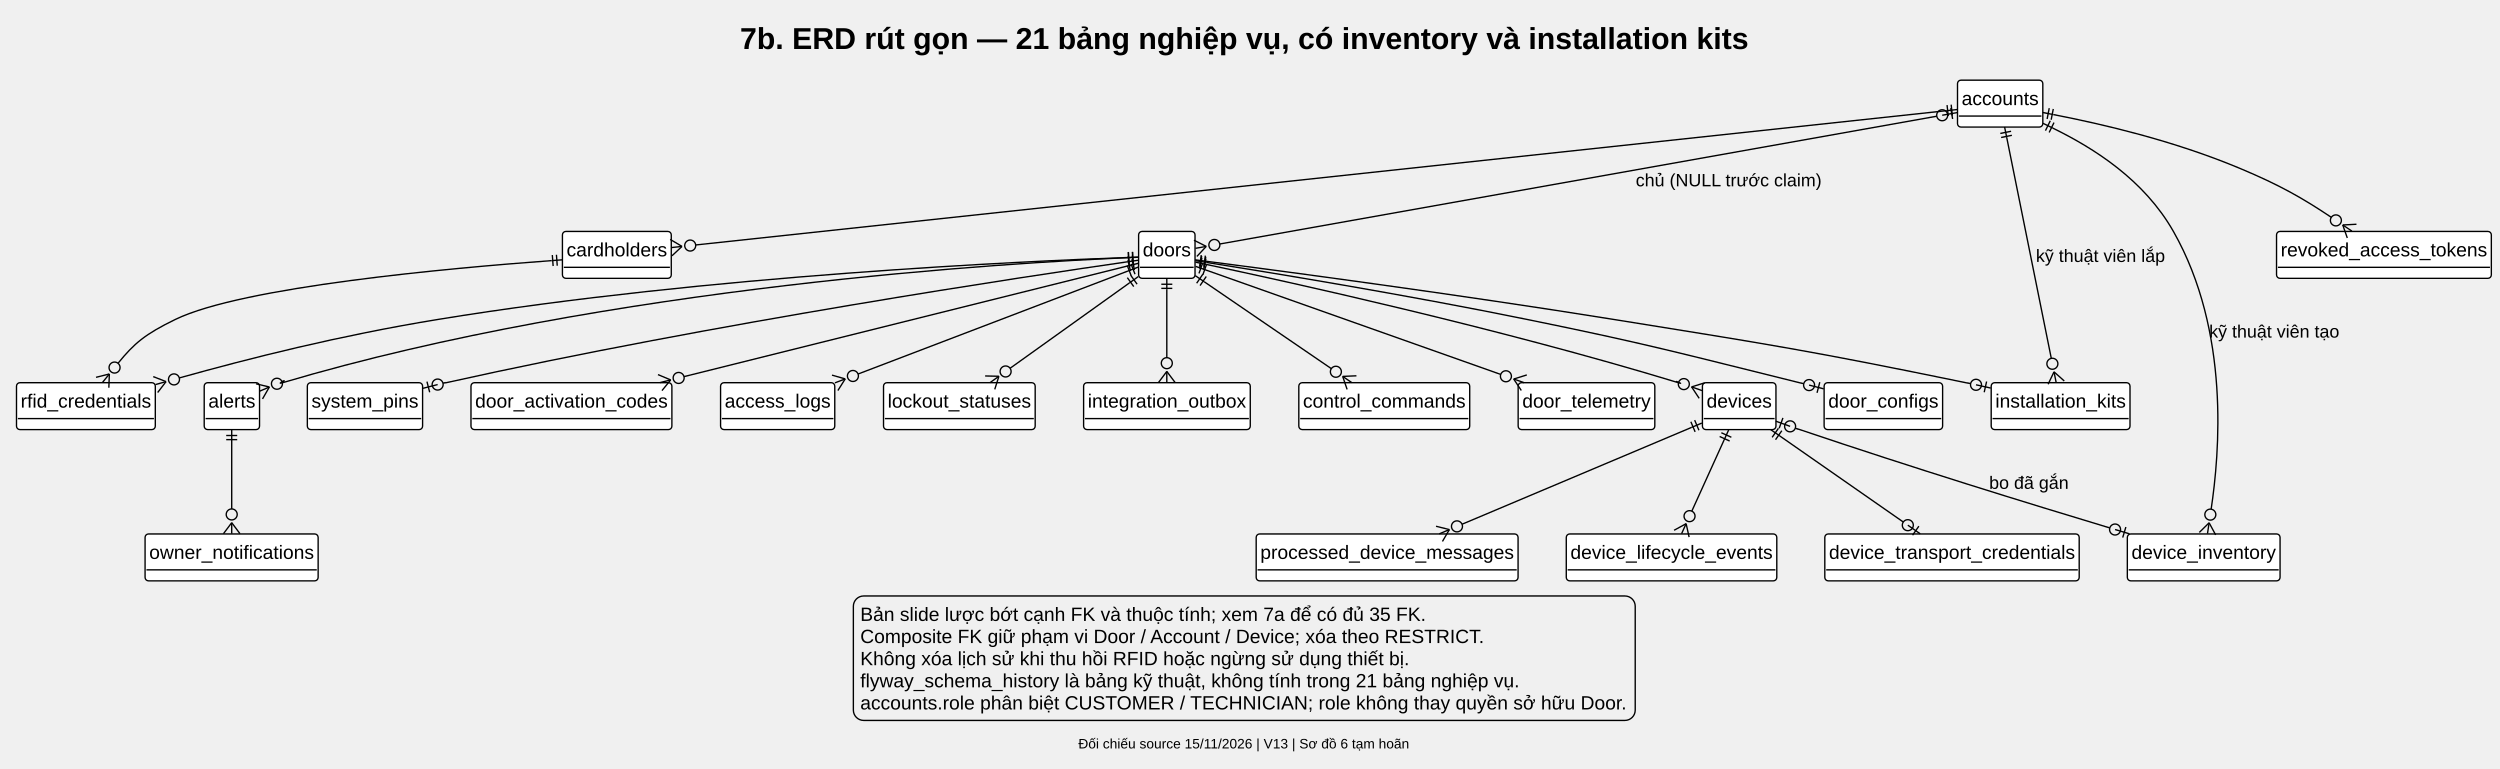
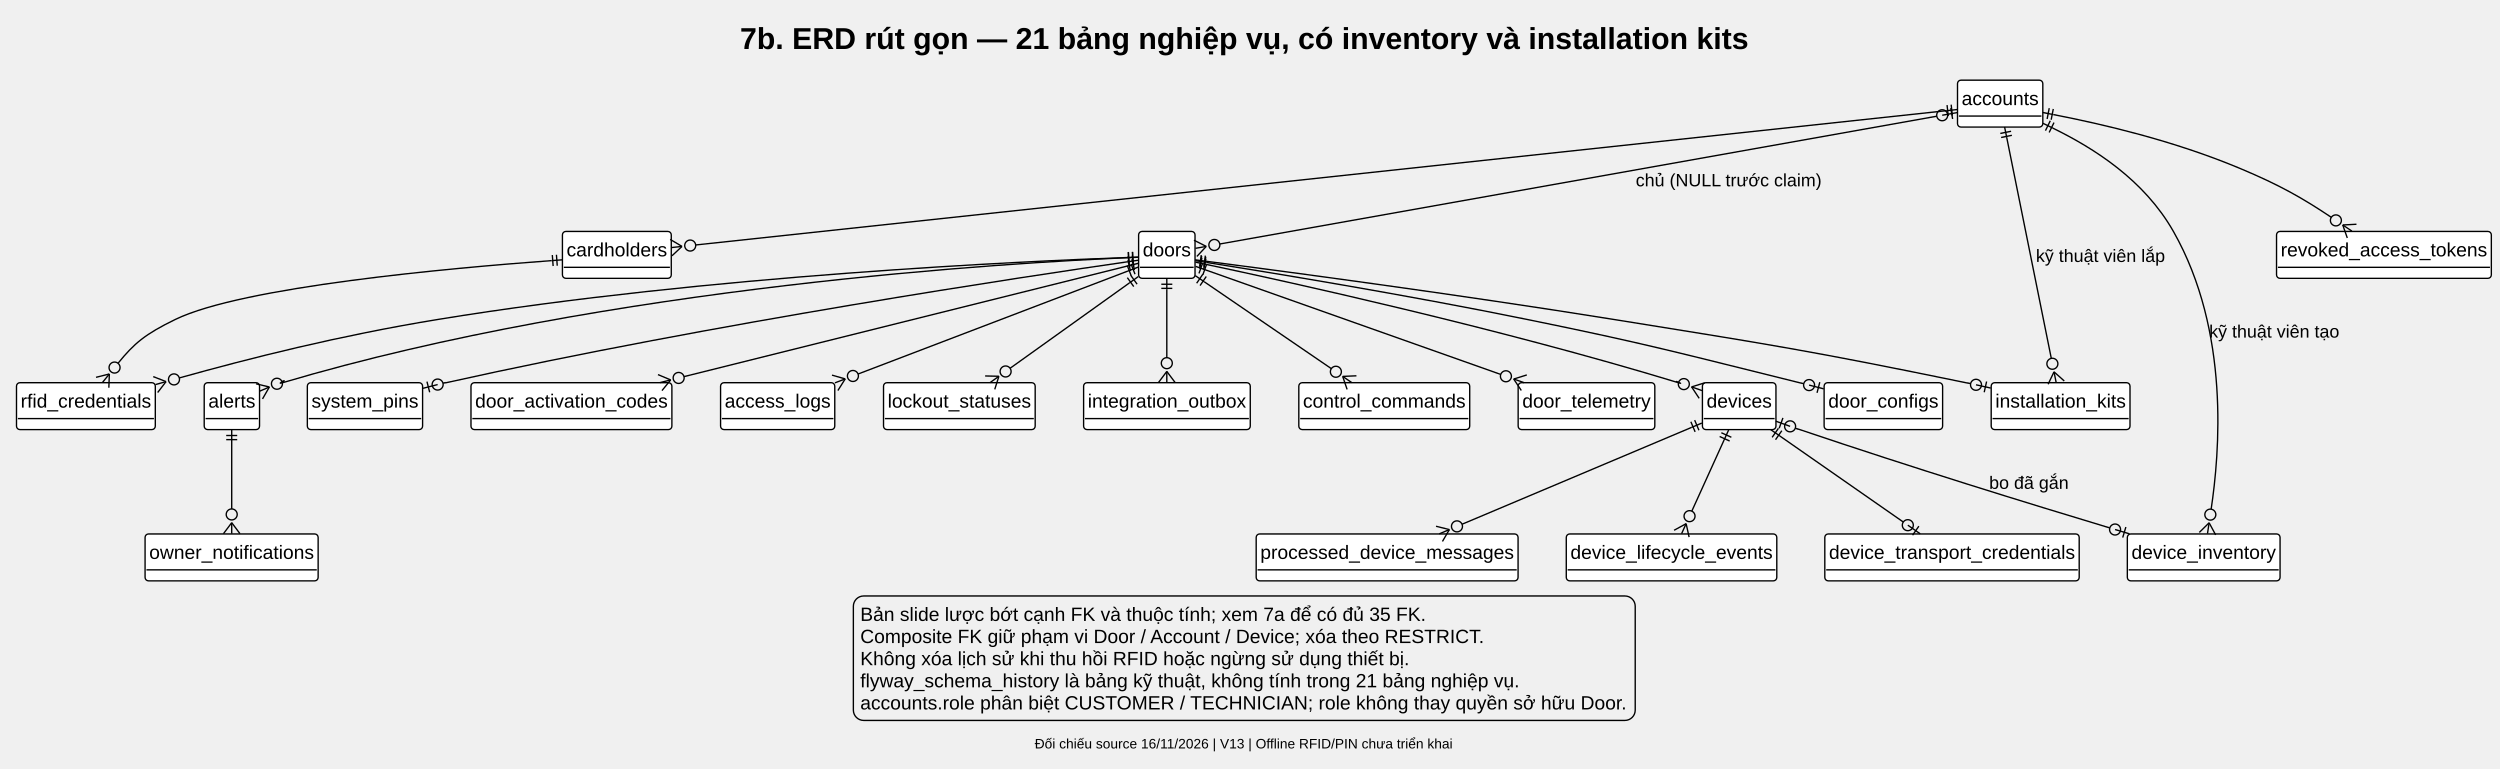
<svg xmlns="http://www.w3.org/2000/svg" contentStyleType="text/css" data-diagram-type="CLASS" height="559px" preserveAspectRatio="none" style="width:1818px;height:559px;background:#FFFFFF;" version="1.1" viewBox="0 0 1818 559" width="1818px" zoomAndPan="magnify">
  <defs />
  <g>
    <text fill="#000000" font-family="Arial" font-size="22" font-weight="bold" lengthAdjust="spacing" textLength="733.444" x="538.127" y="35.636">7b. ERD rút gọn — 21 bảng nghiệp vụ, có inventory và installation kits</text>
    <g class="entity" data-entity="accounts" data-source-line="8" data-uid="ent0002" id="entity_accounts">
      <rect fill="#FFFFFF" height="34.099" rx="2.5" ry="2.5" style="stroke:#000000;stroke-width:1;" width="62.034" x="1423.5" y="58.298" />
      <text fill="#000000" font-family="Arial" font-size="14" lengthAdjust="spacing" textLength="56.034" x="1426.5" y="76.43">accounts</text>
      <line style="stroke:#000000;stroke-width:1;" x1="1424.5" x2="1484.534" y1="84.397" y2="84.397" />
    </g>
    <g class="entity" data-entity="cardholders" data-source-line="9" data-uid="ent0003" id="entity_cardholders">
      <rect fill="#FFFFFF" height="34.099" rx="2.5" ry="2.5" style="stroke:#000000;stroke-width:1;" width="79.151" x="409" y="168.298" />
      <text fill="#000000" font-family="Arial" font-size="14" lengthAdjust="spacing" textLength="73.151" x="412" y="186.43">cardholders</text>
      <line style="stroke:#000000;stroke-width:1;" x1="410" x2="487.151" y1="194.397" y2="194.397" />
    </g>
    <g class="entity" data-entity="doors" data-source-line="10" data-uid="ent0004" id="entity_doors">
      <rect fill="#FFFFFF" height="34.099" rx="2.5" ry="2.5" style="stroke:#000000;stroke-width:1;" width="41.02" x="828" y="168.298" />
      <text fill="#000000" font-family="Arial" font-size="14" lengthAdjust="spacing" textLength="35.02" x="831" y="186.43">doors</text>
      <line style="stroke:#000000;stroke-width:1;" x1="829" x2="868.02" y1="194.397" y2="194.397" />
    </g>
    <g class="entity" data-entity="devices" data-source-line="11" data-uid="ent0005" id="entity_devices">
      <rect fill="#FFFFFF" height="34.099" rx="2.5" ry="2.5" style="stroke:#000000;stroke-width:1;" width="53.469" x="1238" y="278.298" />
      <text fill="#000000" font-family="Arial" font-size="14" lengthAdjust="spacing" textLength="47.469" x="1241" y="296.43">devices</text>
      <line style="stroke:#000000;stroke-width:1;" x1="1239" x2="1290.469" y1="304.397" y2="304.397" />
    </g>
    <g class="entity" data-entity="rfid_credentials" data-source-line="12" data-uid="ent0006" id="entity_rfid_credentials">
      <rect fill="#FFFFFF" height="34.099" rx="2.5" ry="2.5" style="stroke:#000000;stroke-width:1;" width="100.938" x="12" y="278.298" />
      <text fill="#000000" font-family="Arial" font-size="14" lengthAdjust="spacing" textLength="94.938" x="15" y="296.43">rfid_credentials</text>
      <line style="stroke:#000000;stroke-width:1;" x1="13" x2="111.938" y1="304.397" y2="304.397" />
    </g>
    <g class="entity" data-entity="door_configs" data-source-line="13" data-uid="ent0007" id="entity_door_configs">
      <rect fill="#FFFFFF" height="34.099" rx="2.5" ry="2.5" style="stroke:#000000;stroke-width:1;" width="86.165" x="1326.5" y="278.298" />
      <text fill="#000000" font-family="Arial" font-size="14" lengthAdjust="spacing" textLength="80.165" x="1329.5" y="296.43">door_configs</text>
      <line style="stroke:#000000;stroke-width:1;" x1="1327.5" x2="1411.665" y1="304.397" y2="304.397" />
    </g>
    <g class="entity" data-entity="system_pins" data-source-line="14" data-uid="ent0008" id="entity_system_pins">
      <rect fill="#FFFFFF" height="34.099" rx="2.5" ry="2.5" style="stroke:#000000;stroke-width:1;" width="83.807" x="223.5" y="278.298" />
      <text fill="#000000" font-family="Arial" font-size="14" lengthAdjust="spacing" textLength="77.807" x="226.5" y="296.43">system_pins</text>
      <line style="stroke:#000000;stroke-width:1;" x1="224.5" x2="306.307" y1="304.397" y2="304.397" />
    </g>
    <g class="entity" data-entity="door_activation_codes" data-source-line="15" data-uid="ent0009" id="entity_door_activation_codes">
      <rect fill="#FFFFFF" height="34.099" rx="2.5" ry="2.5" style="stroke:#000000;stroke-width:1;" width="146.096" x="342.5" y="278.298" />
      <text fill="#000000" font-family="Arial" font-size="14" lengthAdjust="spacing" textLength="140.096" x="345.5" y="296.43">door_activation_codes</text>
      <line style="stroke:#000000;stroke-width:1;" x1="343.5" x2="487.596" y1="304.397" y2="304.397" />
    </g>
    <g class="entity" data-entity="device_lifecycle_events" data-source-line="16" data-uid="ent0010" id="entity_device_lifecycle_events">
      <rect fill="#FFFFFF" height="34.099" rx="2.5" ry="2.5" style="stroke:#000000;stroke-width:1;" width="153.082" x="1139" y="388.298" />
      <text fill="#000000" font-family="Arial" font-size="14" lengthAdjust="spacing" textLength="147.082" x="1142" y="406.43">device_lifecycle_events</text>
      <line style="stroke:#000000;stroke-width:1;" x1="1140" x2="1291.082" y1="414.397" y2="414.397" />
    </g>
    <g class="entity" data-entity="access_logs" data-source-line="17" data-uid="ent0011" id="entity_access_logs">
      <rect fill="#FFFFFF" height="34.099" rx="2.5" ry="2.5" style="stroke:#000000;stroke-width:1;" width="83.041" x="524" y="278.298" />
      <text fill="#000000" font-family="Arial" font-size="14" lengthAdjust="spacing" textLength="77.041" x="527" y="296.43">access_logs</text>
      <line style="stroke:#000000;stroke-width:1;" x1="525" x2="606.041" y1="304.397" y2="304.397" />
    </g>
    <g class="entity" data-entity="lockout_statuses" data-source-line="18" data-uid="ent0012" id="entity_lockout_statuses">
      <rect fill="#FFFFFF" height="34.099" rx="2.5" ry="2.5" style="stroke:#000000;stroke-width:1;" width="110.282" x="642.5" y="278.298" />
      <text fill="#000000" font-family="Arial" font-size="14" lengthAdjust="spacing" textLength="104.282" x="645.5" y="296.43">lockout_statuses</text>
      <line style="stroke:#000000;stroke-width:1;" x1="643.5" x2="751.782" y1="304.397" y2="304.397" />
    </g>
    <g class="entity" data-entity="alerts" data-source-line="19" data-uid="ent0013" id="entity_alerts">
      <rect fill="#FFFFFF" height="34.099" rx="2.5" ry="2.5" style="stroke:#000000;stroke-width:1;" width="40.234" x="148.5" y="278.298" />
      <text fill="#000000" font-family="Arial" font-size="14" lengthAdjust="spacing" textLength="34.234" x="151.5" y="296.43">alerts</text>
      <line style="stroke:#000000;stroke-width:1;" x1="149.5" x2="187.734" y1="304.397" y2="304.397" />
    </g>
    <g class="entity" data-entity="revoked_access_tokens" data-source-line="20" data-uid="ent0014" id="entity_revoked_access_tokens">
      <rect fill="#FFFFFF" height="34.099" rx="2.5" ry="2.5" style="stroke:#000000;stroke-width:1;" width="156.199" x="1655.5" y="168.298" />
      <text fill="#000000" font-family="Arial" font-size="14" lengthAdjust="spacing" textLength="150.199" x="1658.5" y="186.43">revoked_access_tokens</text>
      <line style="stroke:#000000;stroke-width:1;" x1="1656.5" x2="1810.699" y1="194.397" y2="194.397" />
    </g>
    <g class="entity" data-entity="integration_outbox" data-source-line="21" data-uid="ent0015" id="entity_integration_outbox">
      <rect fill="#FFFFFF" height="34.099" rx="2.5" ry="2.5" style="stroke:#000000;stroke-width:1;" width="121.199" x="788" y="278.298" />
      <text fill="#000000" font-family="Arial" font-size="14" lengthAdjust="spacing" textLength="115.199" x="791" y="296.43">integration_outbox</text>
      <line style="stroke:#000000;stroke-width:1;" x1="789" x2="908.199" y1="304.397" y2="304.397" />
    </g>
    <g class="entity" data-entity="owner_notifications" data-source-line="22" data-uid="ent0016" id="entity_owner_notifications">
      <rect fill="#FFFFFF" height="34.099" rx="2.5" ry="2.5" style="stroke:#000000;stroke-width:1;" width="125.848" x="105.5" y="388.298" />
      <text fill="#000000" font-family="Arial" font-size="14" lengthAdjust="spacing" textLength="119.848" x="108.5" y="406.43">owner_notifications</text>
      <line style="stroke:#000000;stroke-width:1;" x1="106.5" x2="230.348" y1="414.397" y2="414.397" />
    </g>
    <g class="entity" data-entity="device_transport_credentials" data-source-line="23" data-uid="ent0017" id="entity_device_transport_credentials">
      <rect fill="#FFFFFF" height="34.099" rx="2.5" ry="2.5" style="stroke:#000000;stroke-width:1;" width="184.992" x="1327" y="388.298" />
      <text fill="#000000" font-family="Arial" font-size="14" lengthAdjust="spacing" textLength="178.992" x="1330" y="406.43">device_transport_credentials</text>
      <line style="stroke:#000000;stroke-width:1;" x1="1328" x2="1510.992" y1="414.397" y2="414.397" />
    </g>
    <g class="entity" data-entity="processed_device_messages" data-source-line="24" data-uid="ent0018" id="entity_processed_device_messages">
      <rect fill="#FFFFFF" height="34.099" rx="2.5" ry="2.5" style="stroke:#000000;stroke-width:1;" width="190.44" x="913.5" y="388.298" />
      <text fill="#000000" font-family="Arial" font-size="14" lengthAdjust="spacing" textLength="184.44" x="916.5" y="406.43">processed_device_messages</text>
      <line style="stroke:#000000;stroke-width:1;" x1="914.5" x2="1102.94" y1="414.397" y2="414.397" />
    </g>
    <g class="entity" data-entity="control_commands" data-source-line="25" data-uid="ent0019" id="entity_control_commands">
      <rect fill="#FFFFFF" height="34.099" rx="2.5" ry="2.5" style="stroke:#000000;stroke-width:1;" width="124.275" x="944.5" y="278.298" />
      <text fill="#000000" font-family="Arial" font-size="14" lengthAdjust="spacing" textLength="118.275" x="947.5" y="296.43">control_commands</text>
      <line style="stroke:#000000;stroke-width:1;" x1="945.5" x2="1067.775" y1="304.397" y2="304.397" />
    </g>
    <g class="entity" data-entity="door_telemetry" data-source-line="26" data-uid="ent0020" id="entity_door_telemetry">
      <rect fill="#FFFFFF" height="34.099" rx="2.5" ry="2.5" style="stroke:#000000;stroke-width:1;" width="99.379" x="1104" y="278.298" />
      <text fill="#000000" font-family="Arial" font-size="14" lengthAdjust="spacing" textLength="93.379" x="1107" y="296.43">door_telemetry</text>
      <line style="stroke:#000000;stroke-width:1;" x1="1105" x2="1202.379" y1="304.397" y2="304.397" />
    </g>
    <g class="entity" data-entity="device_inventory" data-source-line="27" data-uid="ent0021" id="entity_device_inventory">
      <rect fill="#FFFFFF" height="34.099" rx="2.5" ry="2.5" style="stroke:#000000;stroke-width:1;" width="111.061" x="1547" y="388.298" />
      <text fill="#000000" font-family="Arial" font-size="14" lengthAdjust="spacing" textLength="105.061" x="1550" y="406.43">device_inventory</text>
      <line style="stroke:#000000;stroke-width:1;" x1="1548" x2="1657.062" y1="414.397" y2="414.397" />
    </g>
    <g class="entity" data-entity="installation_kits" data-source-line="28" data-uid="ent0022" id="entity_installation_kits">
      <rect fill="#FFFFFF" height="34.099" rx="2.5" ry="2.5" style="stroke:#000000;stroke-width:1;" width="100.938" x="1448" y="278.298" />
      <text fill="#000000" font-family="Arial" font-size="14" lengthAdjust="spacing" textLength="94.938" x="1451" y="296.43">installation_kits</text>
      <line style="stroke:#000000;stroke-width:1;" x1="1449" x2="1547.938" y1="304.397" y2="304.397" />
    </g>
    <g class="link" data-entity-1="accounts" data-entity-2="cardholders" data-source-line="29" data-uid="lnk23" id="link_accounts_cardholders">
      <path codeLine="29" d="M1415.336,80.502 C1268.166,96.302 669.717,160.546 505.897,178.136" fill="none" id="accounts-cardholders" style="stroke:#000000;stroke-width:1;" />
      <line style="stroke:#000000;stroke-width:1;" x1="1418.886" x2="1419.74" y1="76.098" y2="84.052" />
      <line style="stroke:#000000;stroke-width:1;" x1="1415.903" x2="1416.757" y1="76.418" y2="84.372" />
      <line style="stroke:#000000;stroke-width:1;" x1="1415.336" x2="1423.29" y1="80.502" y2="79.648" />
      <line style="stroke:#000000;stroke-width:1;" x1="495.954" x2="488.641" y1="179.204" y2="186.024" />
      <line style="stroke:#000000;stroke-width:1;" x1="495.954" x2="487.359" y1="179.204" y2="174.092" />
      <line style="stroke:#000000;stroke-width:1;" x1="495.954" x2="488" y1="179.204" y2="180.058" />
      <ellipse cx="501.92" cy="178.563" fill="none" rx="4" ry="4" style="stroke:#000000;stroke-width:1;" />
    </g>
    <g class="link" data-entity-1="accounts" data-entity-2="doors" data-source-line="30" data-uid="lnk24" id="link_accounts_doors">
      <path codeLine="30" d="M1408.423,84.509 C1300.333,103.769 976.971,161.4 887.021,177.43" fill="none" id="accounts-doors" style="stroke:#000000;stroke-width:1;" />
      <line style="stroke:#000000;stroke-width:1;" x1="1412.361" x2="1423.19" y1="83.808" y2="81.878" />
      <ellipse cx="1412.361" cy="83.808" fill="none" rx="4" ry="4" style="stroke:#000000;stroke-width:1;" />
      <line style="stroke:#000000;stroke-width:1;" x1="1418.55" x2="1419.954" y1="78.642" y2="86.517" />
      <line style="stroke:#000000;stroke-width:1;" x1="877.176" x2="870.353" y1="179.184" y2="186.495" />
      <line style="stroke:#000000;stroke-width:1;" x1="877.176" x2="868.247" y1="179.184" y2="174.681" />
      <line style="stroke:#000000;stroke-width:1;" x1="877.176" x2="869.3" y1="179.184" y2="180.588" />
      <ellipse cx="883.083" cy="178.132" fill="none" rx="4" ry="4" style="stroke:#000000;stroke-width:1;" />
      <text fill="#000000" font-family="Arial" font-size="13" lengthAdjust="spacing" textLength="135.694" x="1189.5" y="135.492">chủ (NULL trước claim)</text>
    </g>
    <g class="link" data-entity-1="accounts" data-entity-2="revoked_access_tokens" data-source-line="31" data-uid="lnk25" id="link_accounts_revoked_access_tokens">
      <path codeLine="31" d="M1493.362,83.348 C1528.832,90.258 1580.36,102.178 1628.5,122.298 C1658.19,134.708 1674.681,144.226 1695.331,158.047" fill="none" id="accounts-revoked_access_tokens" style="stroke:#000000;stroke-width:1;" />
      <line style="stroke:#000000;stroke-width:1;" x1="1488.671" x2="1490.201" y1="86.509" y2="78.656" />
      <line style="stroke:#000000;stroke-width:1;" x1="1491.616" x2="1493.146" y1="87.083" y2="79.23" />
      <line style="stroke:#000000;stroke-width:1;" x1="1493.362" x2="1485.51" y1="83.348" y2="81.818" />
      <line style="stroke:#000000;stroke-width:1;" x1="1703.641" x2="1713.627" y1="163.608" y2="163.071" />
      <line style="stroke:#000000;stroke-width:1;" x1="1703.641" x2="1706.953" y1="163.608" y2="173.044" />
      <line style="stroke:#000000;stroke-width:1;" x1="1703.641" x2="1710.29" y1="163.608" y2="168.058" />
      <ellipse cx="1698.655" cy="160.271" fill="none" rx="4" ry="4" style="stroke:#000000;stroke-width:1;" />
    </g>
    <g class="link" data-entity-1="accounts" data-entity-2="device_inventory" data-source-line="32" data-uid="lnk26" id="link_accounts_device_inventory">
      <path codeLine="32" d="M1492.806,93.164 C1522.686,107.784 1559.16,130.728 1580.5,168.298 C1621.96,241.288 1613.976,330.016 1607.946,370.276" fill="none" id="accounts-device_inventory" style="stroke:#000000;stroke-width:1;" />
      <line style="stroke:#000000;stroke-width:1;" x1="1487.455" x2="1490.971" y1="94.999" y2="87.813" />
      <line style="stroke:#000000;stroke-width:1;" x1="1490.15" x2="1493.666" y1="96.317" y2="89.131" />
      <line style="stroke:#000000;stroke-width:1;" x1="1492.806" x2="1485.62" y1="93.164" y2="89.648" />
      <line style="stroke:#000000;stroke-width:1;" x1="1606.465" x2="1611.214" y1="380.166" y2="388.967" />
      <line style="stroke:#000000;stroke-width:1;" x1="1606.465" x2="1599.346" y1="380.166" y2="387.189" />
      <line style="stroke:#000000;stroke-width:1;" x1="1606.465" x2="1605.28" y1="380.166" y2="388.078" />
      <ellipse cx="1607.354" cy="374.232" fill="none" rx="4" ry="4" style="stroke:#000000;stroke-width:1;" />
      <text fill="#000000" font-family="Arial" font-size="13" lengthAdjust="spacing" textLength="94.669" x="1606.5" y="245.492">kỹ thuật viên tạo</text>
    </g>
    <g class="link" data-entity-1="accounts" data-entity-2="installation_kits" data-source-line="33" data-uid="lnk27" id="link_accounts_installation_kits">
      <path codeLine="33" d="M1459.322,100.17 C1467.452,140.48 1483.56,220.263 1491.7,260.603" fill="none" id="accounts-installation_kits" style="stroke:#000000;stroke-width:1;" />
      <line style="stroke:#000000;stroke-width:1;" x1="1454.61" x2="1462.452" y1="97.04" y2="95.458" />
      <line style="stroke:#000000;stroke-width:1;" x1="1455.203" x2="1463.045" y1="99.981" y2="98.399" />
      <line style="stroke:#000000;stroke-width:1;" x1="1459.322" x2="1457.74" y1="100.17" y2="92.328" />
      <line style="stroke:#000000;stroke-width:1;" x1="1493.678" x2="1501.141" y1="270.406" y2="277.061" />
      <line style="stroke:#000000;stroke-width:1;" x1="1493.678" x2="1489.379" y1="270.406" y2="279.435" />
      <line style="stroke:#000000;stroke-width:1;" x1="1493.678" x2="1495.26" y1="270.406" y2="278.248" />
      <ellipse cx="1492.491" cy="264.524" fill="none" rx="4" ry="4" style="stroke:#000000;stroke-width:1;" />
      <text fill="#000000" font-family="Arial" font-size="13" lengthAdjust="spacing" textLength="93.945" x="1480.5" y="190.492">kỹ thuật viên lắp</text>
    </g>
    <g class="link" data-entity-1="devices" data-entity-2="device_inventory" data-source-line="34" data-uid="lnk28" id="link_devices_device_inventory">
      <path codeLine="34" d="M1305.531,311.396 C1311.161,313.426 1302.96,310.428 1308.5,312.298 C1391.84,340.478 1475.107,366.103 1534.247,383.913" fill="none" id="devices-device_inventory" style="stroke:#000000;stroke-width:1;" />
      <line style="stroke:#000000;stroke-width:1;" x1="1301.768" x2="1291.42" y1="310.039" y2="306.308" />
      <ellipse cx="1301.768" cy="310.039" fill="none" rx="4" ry="4" style="stroke:#000000;stroke-width:1;" />
      <line style="stroke:#000000;stroke-width:1;" x1="1293.826" x2="1296.54" y1="311.428" y2="303.902" />
      <line style="stroke:#000000;stroke-width:1;" x1="1538.077" x2="1548.61" y1="385.066" y2="388.238" />
      <ellipse cx="1538.077" cy="385.066" fill="none" rx="4" ry="4" style="stroke:#000000;stroke-width:1;" />
      <line style="stroke:#000000;stroke-width:1;" x1="1545.933" x2="1543.627" y1="383.254" y2="390.914" />
      <text fill="#000000" font-family="Arial" font-size="13" lengthAdjust="spacing" textLength="57.834" x="1446.5" y="355.492">bo đã gắn</text>
    </g>
    <g class="link" data-entity-1="doors" data-entity-2="installation_kits" data-source-line="35" data-uid="lnk29" id="link_doors_installation_kits">
      <path codeLine="35" d="M877.004,189.965 C928.424,196.625 1058.72,213.868 1173.5,232.298 C1287.64,250.628 1316.27,255.008 1429.5,278.298 C1435.4,279.508 1426.927,277.594 1433.047,278.954" fill="none" id="doors-installation_kits" style="stroke:#000000;stroke-width:1;" />
      <line style="stroke:#000000;stroke-width:1;" x1="872.523" x2="873.551" y1="193.418" y2="185.485" />
      <line style="stroke:#000000;stroke-width:1;" x1="875.498" x2="876.526" y1="193.804" y2="185.87" />
      <line style="stroke:#000000;stroke-width:1;" x1="877.004" x2="869.07" y1="189.965" y2="188.938" />
      <line style="stroke:#000000;stroke-width:1;" x1="1436.952" x2="1447.69" y1="279.822" y2="282.208" />
      <ellipse cx="1436.952" cy="279.822" fill="none" rx="4" ry="4" style="stroke:#000000;stroke-width:1;" />
      <line style="stroke:#000000;stroke-width:1;" x1="1444.653" x2="1442.918" y1="277.435" y2="285.245" />
    </g>
    <g class="link" data-entity-1="doors" data-entity-2="devices" data-source-line="36" data-uid="lnk30" id="link_doors_devices">
      <path codeLine="36" d="M877.107,192.272 C933.887,204.272 1088.44,238.078 1220.5,278.298 C1226.1,279.998 1215.078,275.966 1220.708,277.976" fill="none" id="doors-devices" style="stroke:#000000;stroke-width:1;" />
      <line style="stroke:#000000;stroke-width:1;" x1="872.366" x2="874.021" y1="195.358" y2="187.531" />
      <line style="stroke:#000000;stroke-width:1;" x1="875.302" x2="876.956" y1="195.979" y2="188.152" />
      <line style="stroke:#000000;stroke-width:1;" x1="877.107" x2="869.28" y1="192.272" y2="190.618" />
      <line style="stroke:#000000;stroke-width:1;" x1="1230.126" x2="1239.677" y1="281.338" y2="278.377" />
      <line style="stroke:#000000;stroke-width:1;" x1="1230.126" x2="1235.643" y1="281.338" y2="289.678" />
      <line style="stroke:#000000;stroke-width:1;" x1="1230.126" x2="1237.66" y1="281.338" y2="284.028" />
      <ellipse cx="1224.475" cy="279.321" fill="none" rx="4" ry="4" style="stroke:#000000;stroke-width:1;" />
    </g>
    <g class="link" data-entity-1="doors" data-entity-2="door_configs" data-source-line="37" data-uid="lnk31" id="link_doors_door_configs">
      <path codeLine="37" d="M877.191,190.81 C921.611,197.85 1021.13,214.088 1110.5,232.298 C1199.02,250.338 1220.8,256.608 1308.5,278.298 C1314.24,279.718 1305.748,277.489 1311.698,279.029" fill="none" id="doors-door_configs" style="stroke:#000000;stroke-width:1;" />
      <line style="stroke:#000000;stroke-width:1;" x1="872.615" x2="873.867" y1="194.135" y2="186.233" />
      <line style="stroke:#000000;stroke-width:1;" x1="875.578" x2="876.83" y1="194.604" y2="186.703" />
      <line style="stroke:#000000;stroke-width:1;" x1="877.191" x2="869.29" y1="190.81" y2="189.558" />
      <line style="stroke:#000000;stroke-width:1;" x1="1315.571" x2="1326.22" y1="280.032" y2="282.788" />
      <ellipse cx="1315.571" cy="280.032" fill="none" rx="4" ry="4" style="stroke:#000000;stroke-width:1;" />
      <line style="stroke:#000000;stroke-width:1;" x1="1323.35" x2="1321.345" y1="277.913" y2="285.658" />
    </g>
    <g class="link" data-entity-1="doors" data-entity-2="system_pins" data-source-line="38" data-uid="lnk32" id="link_doors_system_pins">
      <path codeLine="38" d="M819.972,190.37 C749.372,200.55 518.78,234.998 324.5,278.298 C319.01,279.518 327.791,277.205 322.131,278.655" fill="none" id="doors-system_pins" style="stroke:#000000;stroke-width:1;" />
      <line style="stroke:#000000;stroke-width:1;" x1="823.36" x2="824.502" y1="185.84" y2="193.758" />
      <line style="stroke:#000000;stroke-width:1;" x1="820.391" x2="821.533" y1="186.268" y2="194.186" />
      <line style="stroke:#000000;stroke-width:1;" x1="819.972" x2="827.89" y1="190.37" y2="189.228" />
      <line style="stroke:#000000;stroke-width:1;" x1="318.256" x2="307.6" y1="279.648" y2="282.378" />
      <ellipse cx="318.256" cy="279.648" fill="none" rx="4" ry="4" style="stroke:#000000;stroke-width:1;" />
      <line style="stroke:#000000;stroke-width:1;" x1="312.467" x2="310.482" y1="285.26" y2="277.51" />
    </g>
    <g class="link" data-entity-1="doors" data-entity-2="door_activation_codes" data-source-line="39" data-uid="lnk33" id="link_doors_door_activation_codes">
      <path codeLine="39" d="M820.148,193.373 C758.207,208.813 597.025,249.022 497.395,273.872" fill="none" id="doors-door_activation_codes" style="stroke:#000000;stroke-width:1;" />
      <line style="stroke:#000000;stroke-width:1;" x1="823.061" x2="824.996" y1="188.524" y2="196.287" />
      <line style="stroke:#000000;stroke-width:1;" x1="820.15" x2="822.085" y1="189.25" y2="197.012" />
      <line style="stroke:#000000;stroke-width:1;" x1="820.148" x2="827.91" y1="193.373" y2="191.438" />
      <line style="stroke:#000000;stroke-width:1;" x1="487.692" x2="481.382" y1="276.292" y2="284.05" />
      <line style="stroke:#000000;stroke-width:1;" x1="487.692" x2="478.478" y1="276.292" y2="272.406" />
      <line style="stroke:#000000;stroke-width:1;" x1="487.692" x2="479.93" y1="276.292" y2="278.228" />
      <ellipse cx="493.514" cy="274.84" fill="none" rx="4" ry="4" style="stroke:#000000;stroke-width:1;" />
    </g>
    <g class="link" data-entity-1="devices" data-entity-2="device_lifecycle_events" data-source-line="40" data-uid="lnk34" id="link_devices_device_lifecycle_events">
      <path codeLine="40" d="M1253.753,319.982 C1244.483,340.402 1239.505,351.375 1230.284,371.705" fill="none" id="devices-device_lifecycle_events" style="stroke:#000000;stroke-width:1;" />
      <line style="stroke:#000000;stroke-width:1;" x1="1251.764" x2="1259.049" y1="314.687" y2="317.994" />
      <line style="stroke:#000000;stroke-width:1;" x1="1250.524" x2="1257.809" y1="317.418" y2="320.725" />
      <line style="stroke:#000000;stroke-width:1;" x1="1253.753" x2="1257.06" y1="319.982" y2="312.698" />
      <line style="stroke:#000000;stroke-width:1;" x1="1226.154" x2="1228.314" y1="380.812" y2="390.576" />
      <line style="stroke:#000000;stroke-width:1;" x1="1226.154" x2="1217.386" y1="380.812" y2="385.62" />
      <line style="stroke:#000000;stroke-width:1;" x1="1226.154" x2="1222.85" y1="380.812" y2="388.098" />
      <ellipse cx="1228.632" cy="375.348" fill="none" rx="4" ry="4" style="stroke:#000000;stroke-width:1;" />
    </g>
    <g class="link" data-entity-1="devices" data-entity-2="device_transport_credentials" data-source-line="41" data-uid="lnk35" id="link_devices_device_transport_credentials">
      <path codeLine="41" d="M1294.273,317.042 C1323.573,337.462 1354.823,359.232 1384.083,379.622" fill="none" id="devices-device_transport_credentials" style="stroke:#000000;stroke-width:1;" />
      <line style="stroke:#000000;stroke-width:1;" x1="1288.705" x2="1293.279" y1="318.037" y2="311.473" />
      <line style="stroke:#000000;stroke-width:1;" x1="1291.166" x2="1295.74" y1="319.752" y2="313.189" />
      <line style="stroke:#000000;stroke-width:1;" x1="1294.273" x2="1287.71" y1="317.042" y2="312.468" />
      <line style="stroke:#000000;stroke-width:1;" x1="1387.365" x2="1396.39" y1="381.909" y2="388.198" />
      <ellipse cx="1387.365" cy="381.909" fill="none" rx="4" ry="4" style="stroke:#000000;stroke-width:1;" />
      <line style="stroke:#000000;stroke-width:1;" x1="1395.395" x2="1390.821" y1="382.629" y2="389.193" />
    </g>
    <g class="link" data-entity-1="devices" data-entity-2="processed_device_messages" data-source-line="42" data-uid="lnk36" id="link_devices_processed_device_messages">
      <path codeLine="42" d="M1230.219,310.757 C1184.519,330.038 1115.565,359.132 1063.195,381.222" fill="none" id="devices-processed_device_messages" style="stroke:#000000;stroke-width:1;" />
      <line style="stroke:#000000;stroke-width:1;" x1="1232.35" x2="1235.459" y1="305.517" y2="312.888" />
      <line style="stroke:#000000;stroke-width:1;" x1="1229.586" x2="1232.695" y1="306.683" y2="314.054" />
      <line style="stroke:#000000;stroke-width:1;" x1="1230.219" x2="1237.59" y1="310.757" y2="307.648" />
      <line style="stroke:#000000;stroke-width:1;" x1="1053.981" x2="1048.942" y1="385.109" y2="393.746" />
      <line style="stroke:#000000;stroke-width:1;" x1="1053.981" x2="1044.278" y1="385.109" y2="382.69" />
      <line style="stroke:#000000;stroke-width:1;" x1="1053.981" x2="1046.61" y1="385.109" y2="388.218" />
      <ellipse cx="1059.509" cy="382.777" fill="none" rx="4" ry="4" style="stroke:#000000;stroke-width:1;" />
    </g>
    <g class="link" data-entity-1="cardholders" data-entity-2="rfid_credentials" data-source-line="43" data-uid="lnk37" id="link_cardholders_rfid_credentials">
      <path codeLine="43" d="M400.942,189.536 C326.432,195.026 176.43,208.538 127.5,232.298 C105.62,242.928 97.601,249.642 85.821,264.182" fill="none" id="cardholders-rfid_credentials" style="stroke:#000000;stroke-width:1;" />
      <line style="stroke:#000000;stroke-width:1;" x1="404.637" x2="405.225" y1="185.253" y2="193.231" />
      <line style="stroke:#000000;stroke-width:1;" x1="401.645" x2="402.233" y1="185.473" y2="193.451" />
      <line style="stroke:#000000;stroke-width:1;" x1="400.942" x2="408.92" y1="189.536" y2="188.948" />
      <line style="stroke:#000000;stroke-width:1;" x1="79.526" x2="79.152" y1="271.952" y2="281.945" />
      <line style="stroke:#000000;stroke-width:1;" x1="79.526" x2="69.828" y1="271.952" y2="274.391" />
      <line style="stroke:#000000;stroke-width:1;" x1="79.526" x2="74.49" y1="271.952" y2="278.168" />
      <ellipse cx="83.303" cy="267.29" fill="none" rx="4" ry="4" style="stroke:#000000;stroke-width:1;" />
    </g>
    <g class="link" data-entity-1="doors" data-entity-2="rfid_credentials" data-source-line="44" data-uid="lnk38" id="link_doors_rfid_credentials">
      <path codeLine="44" d="M819.655,187.264 C748.225,189.824 514.93,200.178 318.5,232.298 C246.29,244.108 181.68,260.538 130.38,274.828" fill="none" id="doors-rfid_credentials" style="stroke:#000000;stroke-width:1;" />
      <line style="stroke:#000000;stroke-width:1;" x1="823.509" x2="823.796" y1="183.124" y2="191.119" />
      <line style="stroke:#000000;stroke-width:1;" x1="820.511" x2="820.798" y1="183.231" y2="191.226" />
      <line style="stroke:#000000;stroke-width:1;" x1="819.655" x2="827.65" y1="187.264" y2="186.978" />
      <line style="stroke:#000000;stroke-width:1;" x1="120.747" x2="114.65" y1="277.511" y2="285.438" />
      <line style="stroke:#000000;stroke-width:1;" x1="120.747" x2="111.43" y1="277.511" y2="273.878" />
      <line style="stroke:#000000;stroke-width:1;" x1="120.747" x2="113.04" y1="277.511" y2="279.658" />
      <ellipse cx="126.526" cy="275.901" fill="none" rx="4" ry="4" style="stroke:#000000;stroke-width:1;" />
    </g>
    <g class="link" data-entity-1="doors" data-entity-2="lockout_statuses" data-source-line="45" data-uid="lnk39" id="link_doors_lockout_statuses">
      <path codeLine="45" d="M821.313,205.742 C793.043,225.962 763.671,246.967 734.531,267.807" fill="none" id="doors-lockout_statuses" style="stroke:#000000;stroke-width:1;" />
      <line style="stroke:#000000;stroke-width:1;" x1="822.24" x2="826.894" y1="200.161" y2="206.668" />
      <line style="stroke:#000000;stroke-width:1;" x1="819.799" x2="824.453" y1="201.907" y2="208.414" />
      <line style="stroke:#000000;stroke-width:1;" x1="821.313" x2="827.82" y1="205.742" y2="201.088" />
      <line style="stroke:#000000;stroke-width:1;" x1="726.397" x2="723.38" y1="273.624" y2="283.158" />
      <line style="stroke:#000000;stroke-width:1;" x1="726.397" x2="716.4" y1="273.624" y2="273.397" />
      <line style="stroke:#000000;stroke-width:1;" x1="726.397" x2="719.89" y1="273.624" y2="278.278" />
      <ellipse cx="731.278" cy="270.134" fill="none" rx="4" ry="4" style="stroke:#000000;stroke-width:1;" />
    </g>
    <g class="link" data-entity-1="doors" data-entity-2="access_logs" data-source-line="46" data-uid="lnk40" id="link_doors_access_logs">
      <path codeLine="46" d="M820.216,197.091 C773.816,214.801 685.437,248.531 623.977,271.981" fill="none" id="doors-access_logs" style="stroke:#000000;stroke-width:1;" />
      <line style="stroke:#000000;stroke-width:1;" x1="822.527" x2="825.379" y1="191.927" y2="199.401" />
      <line style="stroke:#000000;stroke-width:1;" x1="819.724" x2="822.577" y1="192.997" y2="200.471" />
      <line style="stroke:#000000;stroke-width:1;" x1="820.216" x2="827.69" y1="197.091" y2="194.238" />
      <line style="stroke:#000000;stroke-width:1;" x1="614.634" x2="609.299" y1="275.546" y2="284.004" />
      <line style="stroke:#000000;stroke-width:1;" x1="614.634" x2="605.021" y1="275.546" y2="272.792" />
      <line style="stroke:#000000;stroke-width:1;" x1="614.634" x2="607.16" y1="275.546" y2="278.398" />
      <ellipse cx="620.24" cy="273.407" fill="none" rx="4" ry="4" style="stroke:#000000;stroke-width:1;" />
    </g>
    <g class="link" data-entity-1="doors" data-entity-2="alerts" data-source-line="47" data-uid="lnk41" id="link_doors_alerts">
      <path codeLine="47" d="M819.767,187.409 C738.577,190.869 443.05,207.728 205.5,278.298 C199.86,279.968 210.472,275.148 205.062,277.478" fill="none" id="doors-alerts" style="stroke:#000000;stroke-width:1;" />
      <line style="stroke:#000000;stroke-width:1;" x1="823.593" x2="823.934" y1="183.242" y2="191.234" />
      <line style="stroke:#000000;stroke-width:1;" x1="820.596" x2="820.937" y1="183.369" y2="191.362" />
      <line style="stroke:#000000;stroke-width:1;" x1="819.767" x2="827.76" y1="187.409" y2="187.068" />
      <line style="stroke:#000000;stroke-width:1;" x1="195.877" x2="190.903" y1="281.433" y2="290.108" />
      <line style="stroke:#000000;stroke-width:1;" x1="195.877" x2="186.157" y1="281.433" y2="279.087" />
      <line style="stroke:#000000;stroke-width:1;" x1="195.877" x2="188.53" y1="281.433" y2="284.598" />
      <ellipse cx="201.388" cy="279.06" fill="none" rx="4" ry="4" style="stroke:#000000;stroke-width:1;" />
    </g>
    <g class="link" data-entity-1="alerts" data-entity-2="owner_notifications" data-source-line="48" data-uid="lnk42" id="link_alerts_owner_notifications">
      <path codeLine="48" d="M168.5,320.698 C168.5,341.118 168.5,349.768 168.5,370.098" fill="none" id="alerts-owner_notifications" style="stroke:#000000;stroke-width:1;" />
      <line style="stroke:#000000;stroke-width:1;" x1="164.5" x2="172.5" y1="316.698" y2="316.698" />
      <line style="stroke:#000000;stroke-width:1;" x1="164.5" x2="172.5" y1="319.698" y2="319.698" />
      <line style="stroke:#000000;stroke-width:1;" x1="168.5" x2="168.5" y1="320.698" y2="312.698" />
      <line style="stroke:#000000;stroke-width:1;" x1="168.5" x2="174.5" y1="380.098" y2="388.098" />
      <line style="stroke:#000000;stroke-width:1;" x1="168.5" x2="162.5" y1="380.098" y2="388.098" />
      <line style="stroke:#000000;stroke-width:1;" x1="168.5" x2="168.5" y1="380.098" y2="388.098" />
      <ellipse cx="168.5" cy="374.098" fill="none" rx="4" ry="4" style="stroke:#000000;stroke-width:1;" />
    </g>
    <g class="link" data-entity-1="doors" data-entity-2="integration_outbox" data-source-line="49" data-uid="lnk43" id="link_doors_integration_outbox">
      <path codeLine="49" d="M848.5,210.698 C848.5,231.118 848.5,239.768 848.5,260.098" fill="none" id="doors-integration_outbox" style="stroke:#000000;stroke-width:1;" />
      <line style="stroke:#000000;stroke-width:1;" x1="844.5" x2="852.5" y1="206.698" y2="206.698" />
      <line style="stroke:#000000;stroke-width:1;" x1="844.5" x2="852.5" y1="209.698" y2="209.698" />
      <line style="stroke:#000000;stroke-width:1;" x1="848.5" x2="848.5" y1="210.698" y2="202.698" />
      <line style="stroke:#000000;stroke-width:1;" x1="848.5" x2="854.5" y1="270.098" y2="278.098" />
      <line style="stroke:#000000;stroke-width:1;" x1="848.5" x2="842.5" y1="270.098" y2="278.098" />
      <line style="stroke:#000000;stroke-width:1;" x1="848.5" x2="848.5" y1="270.098" y2="278.098" />
      <ellipse cx="848.5" cy="264.098" fill="none" rx="4" ry="4" style="stroke:#000000;stroke-width:1;" />
    </g>
    <g class="link" data-entity-1="doors" data-entity-2="control_commands" data-source-line="50" data-uid="lnk44" id="link_doors_control_commands">
      <path codeLine="50" d="M875.764,204.933 C905.124,225.002 937.31,247 968.15,268.08" fill="none" id="doors-control_commands" style="stroke:#000000;stroke-width:1;" />
      <line style="stroke:#000000;stroke-width:1;" x1="870.205" x2="874.72" y1="205.977" y2="199.373" />
      <line style="stroke:#000000;stroke-width:1;" x1="872.682" x2="877.196" y1="207.67" y2="201.066" />
      <line style="stroke:#000000;stroke-width:1;" x1="875.764" x2="869.16" y1="204.933" y2="200.418" />
      <line style="stroke:#000000;stroke-width:1;" x1="976.405" x2="986.396" y1="273.724" y2="273.284" />
      <line style="stroke:#000000;stroke-width:1;" x1="976.405" x2="979.624" y1="273.724" y2="283.191" />
      <line style="stroke:#000000;stroke-width:1;" x1="976.405" x2="983.01" y1="273.724" y2="278.238" />
      <ellipse cx="971.452" cy="270.338" fill="none" rx="4" ry="4" style="stroke:#000000;stroke-width:1;" />
    </g>
    <g class="link" data-entity-1="doors" data-entity-2="door_telemetry" data-source-line="51" data-uid="lnk45" id="link_doors_door_telemetry">
      <path codeLine="51" d="M877.001,196.388 C925.991,213.738 1024.383,248.579 1091.333,272.289" fill="none" id="doors-door_telemetry" style="stroke:#000000;stroke-width:1;" />
      <line style="stroke:#000000;stroke-width:1;" x1="871.895" x2="874.566" y1="198.824" y2="191.283" />
      <line style="stroke:#000000;stroke-width:1;" x1="874.723" x2="877.394" y1="199.825" y2="192.284" />
      <line style="stroke:#000000;stroke-width:1;" x1="877.001" x2="869.46" y1="196.388" y2="193.718" />
      <line style="stroke:#000000;stroke-width:1;" x1="1100.759" x2="1110.303" y1="275.627" y2="272.642" />
      <line style="stroke:#000000;stroke-width:1;" x1="1100.759" x2="1106.297" y1="275.627" y2="283.954" />
      <line style="stroke:#000000;stroke-width:1;" x1="1100.759" x2="1108.3" y1="275.627" y2="278.298" />
      <ellipse cx="1095.103" cy="273.624" fill="none" rx="4" ry="4" style="stroke:#000000;stroke-width:1;" />
    </g>
    <rect fill="none" height="90.493" rx="7.5" ry="7.5" style="stroke:#000000;stroke-width:1;" width="568.564" x="620.567" y="433.397" />
    <text fill="#000000" font-family="Arial" font-size="14" lengthAdjust="spacing" textLength="411.394" x="625.567" y="451.528">Bản slide lược bớt cạnh FK và thuộc tính; xem 7a để có đủ 35 FK.</text>
    <text fill="#000000" font-family="Arial" font-size="14" lengthAdjust="spacing" textLength="455.984" x="625.567" y="467.627">Composite FK giữ phạm vi Door / Account / Device; xóa theo RESTRICT.</text>
    <text fill="#000000" font-family="Arial" font-size="14" lengthAdjust="spacing" textLength="399.342" x="625.567" y="483.726">Không xóa lịch sử khi thu hồi RFID hoặc ngừng sử dụng thiết bị.</text>
    <text fill="#000000" font-family="Arial" font-size="14" lengthAdjust="spacing" textLength="479.418" x="625.567" y="499.824">flyway_schema_history là bảng kỹ thuật, không tính trong 21 bảng nghiệp vụ.</text>
    <text fill="#000000" font-family="Arial" font-size="14" lengthAdjust="spacing" textLength="558.564" x="625.567" y="515.923">accounts.role phân biệt CUSTOMER / TECHNICIAN; role không thay quyền sở hữu Door.</text>
-     <text fill="#000000" font-family="Arial" font-size="10" lengthAdjust="spacing" textLength="241.352" x="784.173" y="544.269">Đối chiếu source 15/11/2026 | V13 | Sơ đồ 6 tạm hoãn</text>
+     <text fill="#000000" font-family="Arial" font-size="10" lengthAdjust="spacing" textLength="304.819" x="752.44" y="544.269">Đối chiếu source 16/11/2026 | V13 | Offline RFID/PIN chưa triển khai</text>
  </g>
</svg>
